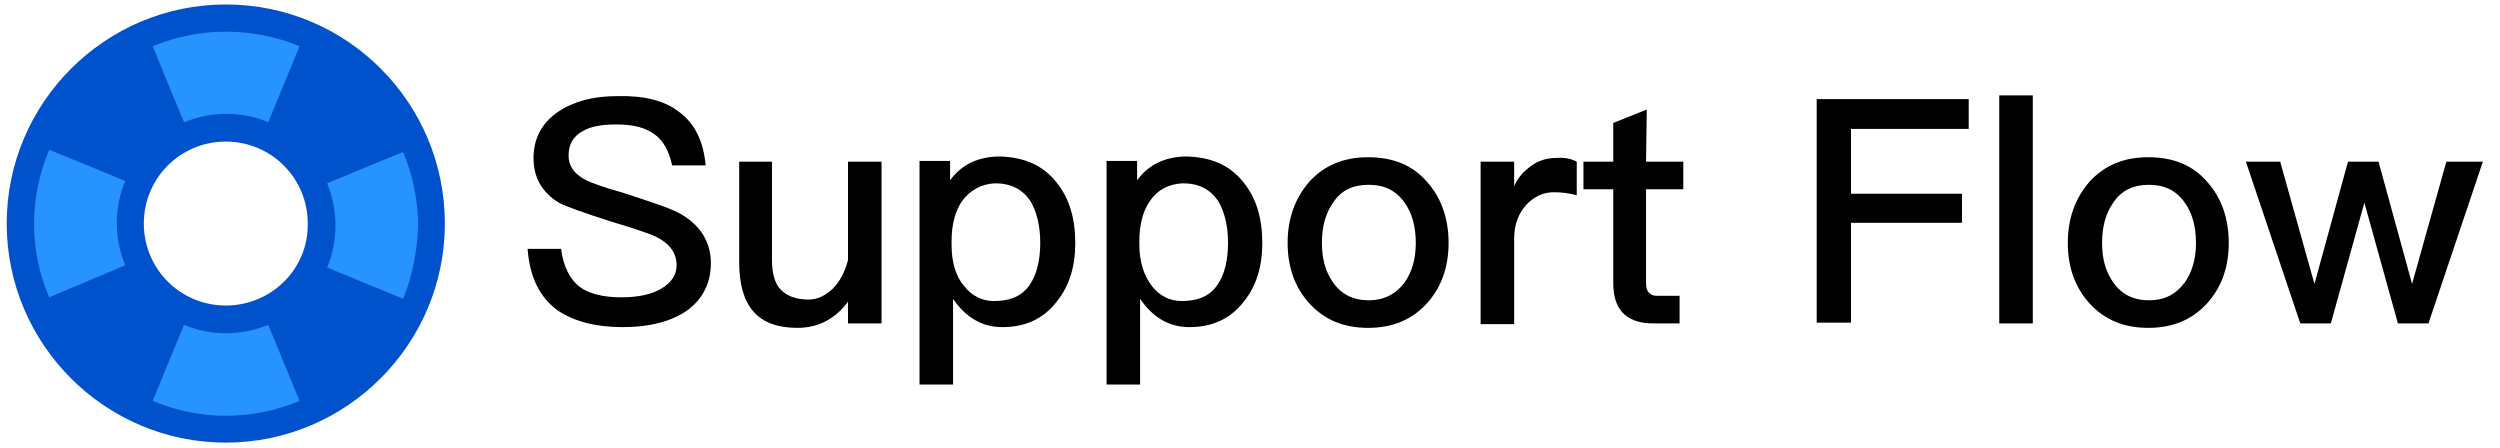
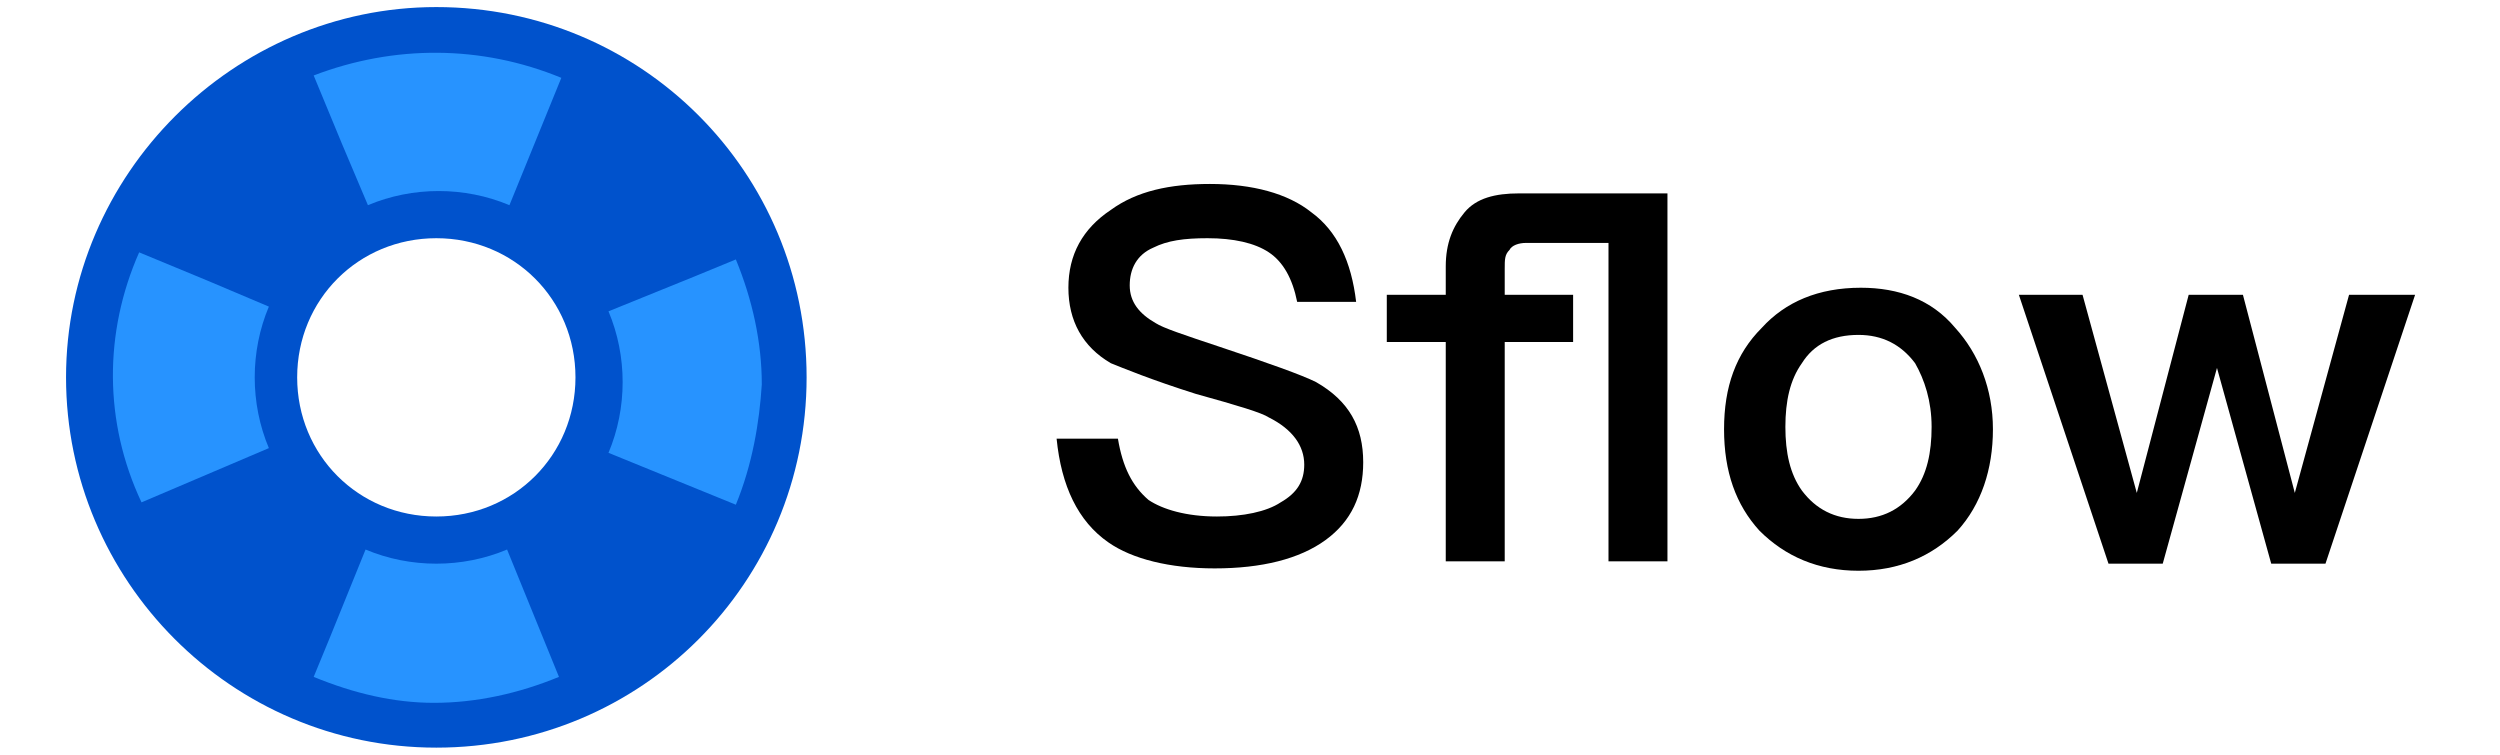
- <svg xmlns="http://www.w3.org/2000/svg" version="1.1" x="0px" y="0px" height="32" viewBox="0 0 335.5 60" style="enable-background:new 0 0 335.5 60;" xml:space="preserve">
+ <svg xmlns="http://www.w3.org/2000/svg" version="1.1" x="0px" y="0px" height="32" viewBox="0 0 106 32" style="enable-background:new 0 0 106 32;" xml:space="preserve">
  <style type="text/css">
	.st0{fill:#0052CC;}
	.st1{fill:#2793FF;}
</style>
-   <path class="st0" d="M30.3,0.6C14.1,0.6,0.9,13.8,0.9,30s13.2,29.4,29.4,29.4S59.7,46.2,59.7,30S46.6,0.6,30.3,0.6z M30.3,41  c-6.1,0-11-4.9-11-11s4.9-11,11-11s11,4.9,11,11l0,0C41.4,36.1,36.4,41,30.3,41z" />
-   <path class="st1" d="M54.1,40.1L54.1,40.1l-10.2-4.2c1.5-3.6,1.5-7.6,0-11.3l7-2.9l3.2-1.3c1.3,3.1,2,6.5,2,9.9  C56,33.6,55.4,36.9,54.1,40.1z" />
-   <path class="st1" d="M40.2,6.2L40.2,6.2L36,16.4c-3.6-1.5-7.6-1.5-11.3,0l-2-4.8l-2.2-5.4C26.8,3.6,33.9,3.6,40.2,6.2L40.2,6.2z" />
-   <path class="st1" d="M6.6,20.1l5.4,2.2l4.8,2c-1.5,3.6-1.5,7.6,0,11.3L6.6,39.9C3.9,33.6,3.9,26.5,6.6,20.1L6.6,20.1z" />
-   <path class="st1" d="M20.5,53.8l1.3-3.2l2.9-7c3.6,1.5,7.6,1.5,11.3,0l4.2,10.2l0,0c-3.1,1.3-6.5,2-9.9,2  C26.9,55.8,23.6,55.1,20.5,53.8z" />
+   <path class="st0" d="M18.5,0.3C9.9,0.3,2.8,7.4,2.8,16s7,15.7,15.7,15.7s15.7-7,15.7-15.7S27.2,0.3,18.5,0.3z M18.5,21.9  c-3.3,0-5.9-2.6-5.9-5.9s2.6-5.9,5.9-5.9s5.9,2.6,5.9,5.9l0,0C24.4,19.3,21.8,21.9,18.5,21.9z" />
+   <path class="st1" d="M31.2,21.4L31.2,21.4l-5.4-2.2c0.8-1.9,0.8-4.1,0-6l3.7-1.5l1.7-0.7c0.7,1.7,1.1,3.5,1.1,5.3  C32.2,17.9,31.9,19.7,31.2,21.4z" />
+   <path class="st1" d="M23.8,3.3L23.8,3.3l-2.2,5.4c-1.9-0.8-4.1-0.8-6,0l-1.1-2.6l-1.2-2.9C16.7,1.9,20.4,1.9,23.8,3.3L23.8,3.3z" />
+   <path class="st1" d="M5.9,10.7l2.9,1.2l2.6,1.1c-0.8,1.9-0.8,4.1,0,6l-5.4,2.3C4.4,17.9,4.4,14.1,5.9,10.7L5.9,10.7z" />
+   <path class="st1" d="M13.3,28.7L14,27l1.5-3.7c1.9,0.8,4.1,0.8,6,0l2.2,5.4l0,0c-1.7,0.7-3.5,1.1-5.3,1.1  C16.7,29.8,15,29.4,13.3,28.7z" />
  <g>
-     <path d="M91.1,15c2.1,1.5,3.3,3.9,3.6,7.2h-4.5c-0.4-1.9-1.2-3.4-2.4-4.2c-1.2-0.9-2.9-1.3-5.1-1.3c-2,0-3.5,0.3-4.5,0.9   c-1.3,0.7-1.9,1.8-1.9,3.3c0,1.3,0.7,2.4,2.2,3.2c0.7,0.4,2.4,1,5.2,1.8c4,1.3,6.7,2.2,7.8,2.9c2.5,1.5,3.9,3.7,3.9,6.5   c0,2.7-1.1,4.8-3.1,6.3c-2.1,1.5-5,2.3-8.8,2.3c-3.6,0-6.5-0.8-8.6-2.2c-2.5-1.8-3.8-4.5-4.1-8.3h4.5c0.3,2.4,1.2,4.1,2.5,5.1   c1.2,0.9,3.1,1.4,5.6,1.4c2.3,0,4.1-0.4,5.4-1.2c1.3-0.8,2-1.8,2-3.1c0-1.7-1-3-2.9-3.9c-0.7-0.3-2.6-1-6-2c-3.7-1.2-6-2-6.9-2.5   c-2.3-1.4-3.4-3.4-3.4-6c0-2.6,1.1-4.7,3.3-6.2c2.1-1.4,4.7-2.1,7.9-2.1C86.4,12.8,89.2,13.5,91.1,15z" />
-     <path d="M103.6,21.7v13.2c0,1.8,0.4,3.2,1.2,4c0.8,0.8,2,1.3,3.7,1.3c1.2,0,2.2-0.5,3.2-1.4c1-1,1.7-2.3,2.1-3.9V21.7h4.5v21.7   h-4.5v-2.9c-1.8,2.4-4.1,3.5-6.8,3.5c-5.3,0-7.8-2.9-7.8-8.8V21.7H103.6z" />
-     <path d="M141.8,24.5c1.7,2.1,2.5,4.8,2.5,8.1c0,3.2-0.8,5.8-2.5,7.9c-1.8,2.3-4.2,3.4-7.3,3.4c-2.7,0-4.9-1.3-6.6-3.8v11.5h-4.5   v-30h4.1v2.6c1.5-2.1,3.8-3.2,6.7-3.2C137.5,21.1,140,22.2,141.8,24.5z M129.1,27c-0.9,1.3-1.4,3.1-1.4,5.4v0.4   c0,2.3,0.5,4.2,1.7,5.6c1,1.3,2.4,2,4,2c2.2,0,3.8-0.7,4.8-2.2c0.9-1.3,1.4-3.2,1.4-5.6s-0.5-4.2-1.3-5.6c-1.1-1.6-2.6-2.4-4.8-2.4   C131.7,24.7,130.2,25.5,129.1,27z" />
-     <path d="M166.9,24.5c1.7,2.1,2.5,4.8,2.5,8.1c0,3.2-0.8,5.8-2.5,7.9c-1.8,2.3-4.2,3.4-7.3,3.4c-2.7,0-4.9-1.3-6.6-3.8v11.5h-4.5   v-30h4.1v2.6c1.5-2.1,3.8-3.2,6.7-3.2C162.6,21.1,165.1,22.2,166.9,24.5z M154.3,27c-0.9,1.3-1.4,3.1-1.4,5.4v0.4   c0,2.3,0.6,4.2,1.7,5.6c1,1.3,2.4,2,4,2c2.2,0,3.8-0.7,4.8-2.2c0.9-1.3,1.4-3.2,1.4-5.6s-0.5-4.2-1.3-5.6c-1.1-1.6-2.6-2.4-4.8-2.4   C156.8,24.7,155.3,25.5,154.3,27z" />
-     <path d="M191.5,24.4c1.9,2.1,2.9,4.9,2.9,8.2c0,3.3-1,6-2.9,8.1c-2,2.2-4.6,3.3-7.9,3.3s-5.9-1.1-7.9-3.3c-1.9-2.1-2.9-4.8-2.9-8.1   c0-3.3,1-6,2.9-8.2c2-2.2,4.6-3.3,7.9-3.3C187,21.1,189.6,22.2,191.5,24.4z M178.9,27.2c-1,1.4-1.5,3.2-1.5,5.4s0.5,3.9,1.5,5.3   c1.1,1.6,2.7,2.4,4.8,2.4c2,0,3.6-0.8,4.8-2.4c1-1.4,1.5-3.2,1.5-5.3c0-2.2-0.5-4-1.5-5.4c-1.2-1.7-2.8-2.4-4.8-2.4   C181.6,24.8,180,25.5,178.9,27.2z" />
-     <path d="M211.6,21.7v4.5c-1.1-0.3-2.1-0.4-3.1-0.4c-1.3,0-2.5,0.5-3.6,1.6c-1.1,1.2-1.7,2.7-1.7,4.6v11.5h-4.5V21.7h4.5V25   c0.5-1.2,1.3-2,2.1-2.6c1-0.8,2.2-1.2,3.5-1.2C209.9,21.1,210.9,21.3,211.6,21.7z" />
-     <path d="M220.9,21.7h5v3.7h-5V38c0,0.6,0.1,1,0.4,1.3c0.3,0.3,0.6,0.4,1.2,0.4h2.9v3.7h-3.6c-1.8,0-3.2-0.5-4.1-1.5   c-0.8-0.9-1.2-2.2-1.2-3.9V25.4h-4v-3.7h4v-5.2l4.5-1.8L220.9,21.7L220.9,21.7z" />
-     <path d="M264.2,13.4v3.9h-15.8v8.7h14.9v3.9h-14.9v13.4h-4.6v-30H264.2z" />
-     <path d="M272.8,12.8v30.6h-4.5V12.8H272.8z" />
-     <path d="M296.2,24.4c1.9,2.1,2.9,4.9,2.9,8.2c0,3.3-1,6-2.9,8.1c-2,2.2-4.6,3.3-7.9,3.3s-5.9-1.1-7.9-3.3c-1.9-2.1-2.9-4.8-2.9-8.1   c0-3.3,1-6,2.9-8.2c2-2.2,4.6-3.3,7.9-3.3C291.7,21.1,294.3,22.2,296.2,24.4z M283.6,27.2c-1,1.4-1.5,3.2-1.5,5.4s0.5,3.9,1.5,5.3   c1.1,1.6,2.7,2.4,4.8,2.4s3.6-0.8,4.8-2.4c1-1.4,1.5-3.2,1.5-5.3c0-2.2-0.5-4-1.5-5.4c-1.2-1.7-2.8-2.4-4.8-2.4   S284.7,25.5,283.6,27.2z" />
-     <path d="M306,21.7l4.6,16.4l4.5-16.4h4.1l4.5,16.4l4.6-16.4h4.9l-7.3,21.7h-4.1l-4.5-16.2l-4.5,16.2h-4.1l-7.3-21.7L306,21.7   L306,21.7z" />
+     <path d="M55.6,9c1.1,0.8,1.7,2.1,1.9,3.8H55c-0.2-1-0.6-1.7-1.2-2.1c-0.6-0.4-1.5-0.6-2.6-0.6c-1,0-1.7,0.1-2.3,0.4   c-0.7,0.3-1,0.9-1,1.6c0,0.7,0.4,1.2,1.1,1.6c0.3,0.2,1.2,0.5,2.7,1c2.1,0.7,3.5,1.2,4.1,1.5c1.4,0.8,2,1.9,2,3.4   c0,1.4-0.5,2.5-1.6,3.3c-1.1,0.8-2.7,1.2-4.7,1.2c-1.9,0-3.5-0.4-4.5-1.1c-1.3-0.9-2-2.4-2.2-4.4h2.6c0.2,1.2,0.6,2,1.3,2.6   c0.6,0.4,1.6,0.7,2.9,0.7c1.1,0,2.1-0.2,2.7-0.6c0.7-0.4,1-0.9,1-1.6c0-0.8-0.5-1.5-1.5-2c-0.3-0.2-1.3-0.5-3.1-1   c-1.9-0.6-3.1-1.1-3.6-1.3c-1.2-0.7-1.8-1.8-1.8-3.2s0.6-2.5,1.8-3.3c1.1-0.8,2.5-1.1,4.2-1.1C53.1,7.8,54.6,8.2,55.6,9z" />
+     <path d="M70.7,8.1v15.7h-2.5V10.3h-3.5c-0.3,0-0.6,0.1-0.7,0.3c-0.2,0.2-0.2,0.4-0.2,0.8v1.1h2.9v2h-2.9v9.3h-2.5v-9.3h-2.5v-2h2.5   v-1.2c0-1,0.3-1.7,0.8-2.3c0.5-0.6,1.3-0.8,2.3-0.8H70.7z" />
+     <path d="M82.9,13.9c1,1.1,1.6,2.6,1.6,4.3c0,1.7-0.5,3.2-1.5,4.3c-1.1,1.1-2.5,1.7-4.2,1.7c-1.7,0-3.1-0.6-4.2-1.7   c-1-1.1-1.5-2.5-1.5-4.3c0-1.8,0.5-3.2,1.6-4.3c1-1.1,2.4-1.7,4.2-1.7C80.5,12.2,81.9,12.7,82.9,13.9z M76.4,15.4   c-0.5,0.7-0.7,1.6-0.7,2.7c0,1.1,0.2,2,0.7,2.7c0.6,0.8,1.4,1.2,2.4,1.2c1,0,1.8-0.4,2.4-1.2c0.5-0.7,0.7-1.6,0.7-2.7   c0-1.1-0.3-2-0.7-2.7c-0.6-0.8-1.4-1.2-2.4-1.2C77.7,14.2,76.9,14.6,76.4,15.4z" />
+     <path d="M88.3,12.5l2.3,8.4l2.2-8.4h2.3l2.2,8.4l2.3-8.4h2.8l-3.8,11.4h-2.3l-2.3-8.3l-2.3,8.3h-2.3l-3.8-11.4H88.3z" />
  </g>
</svg>
